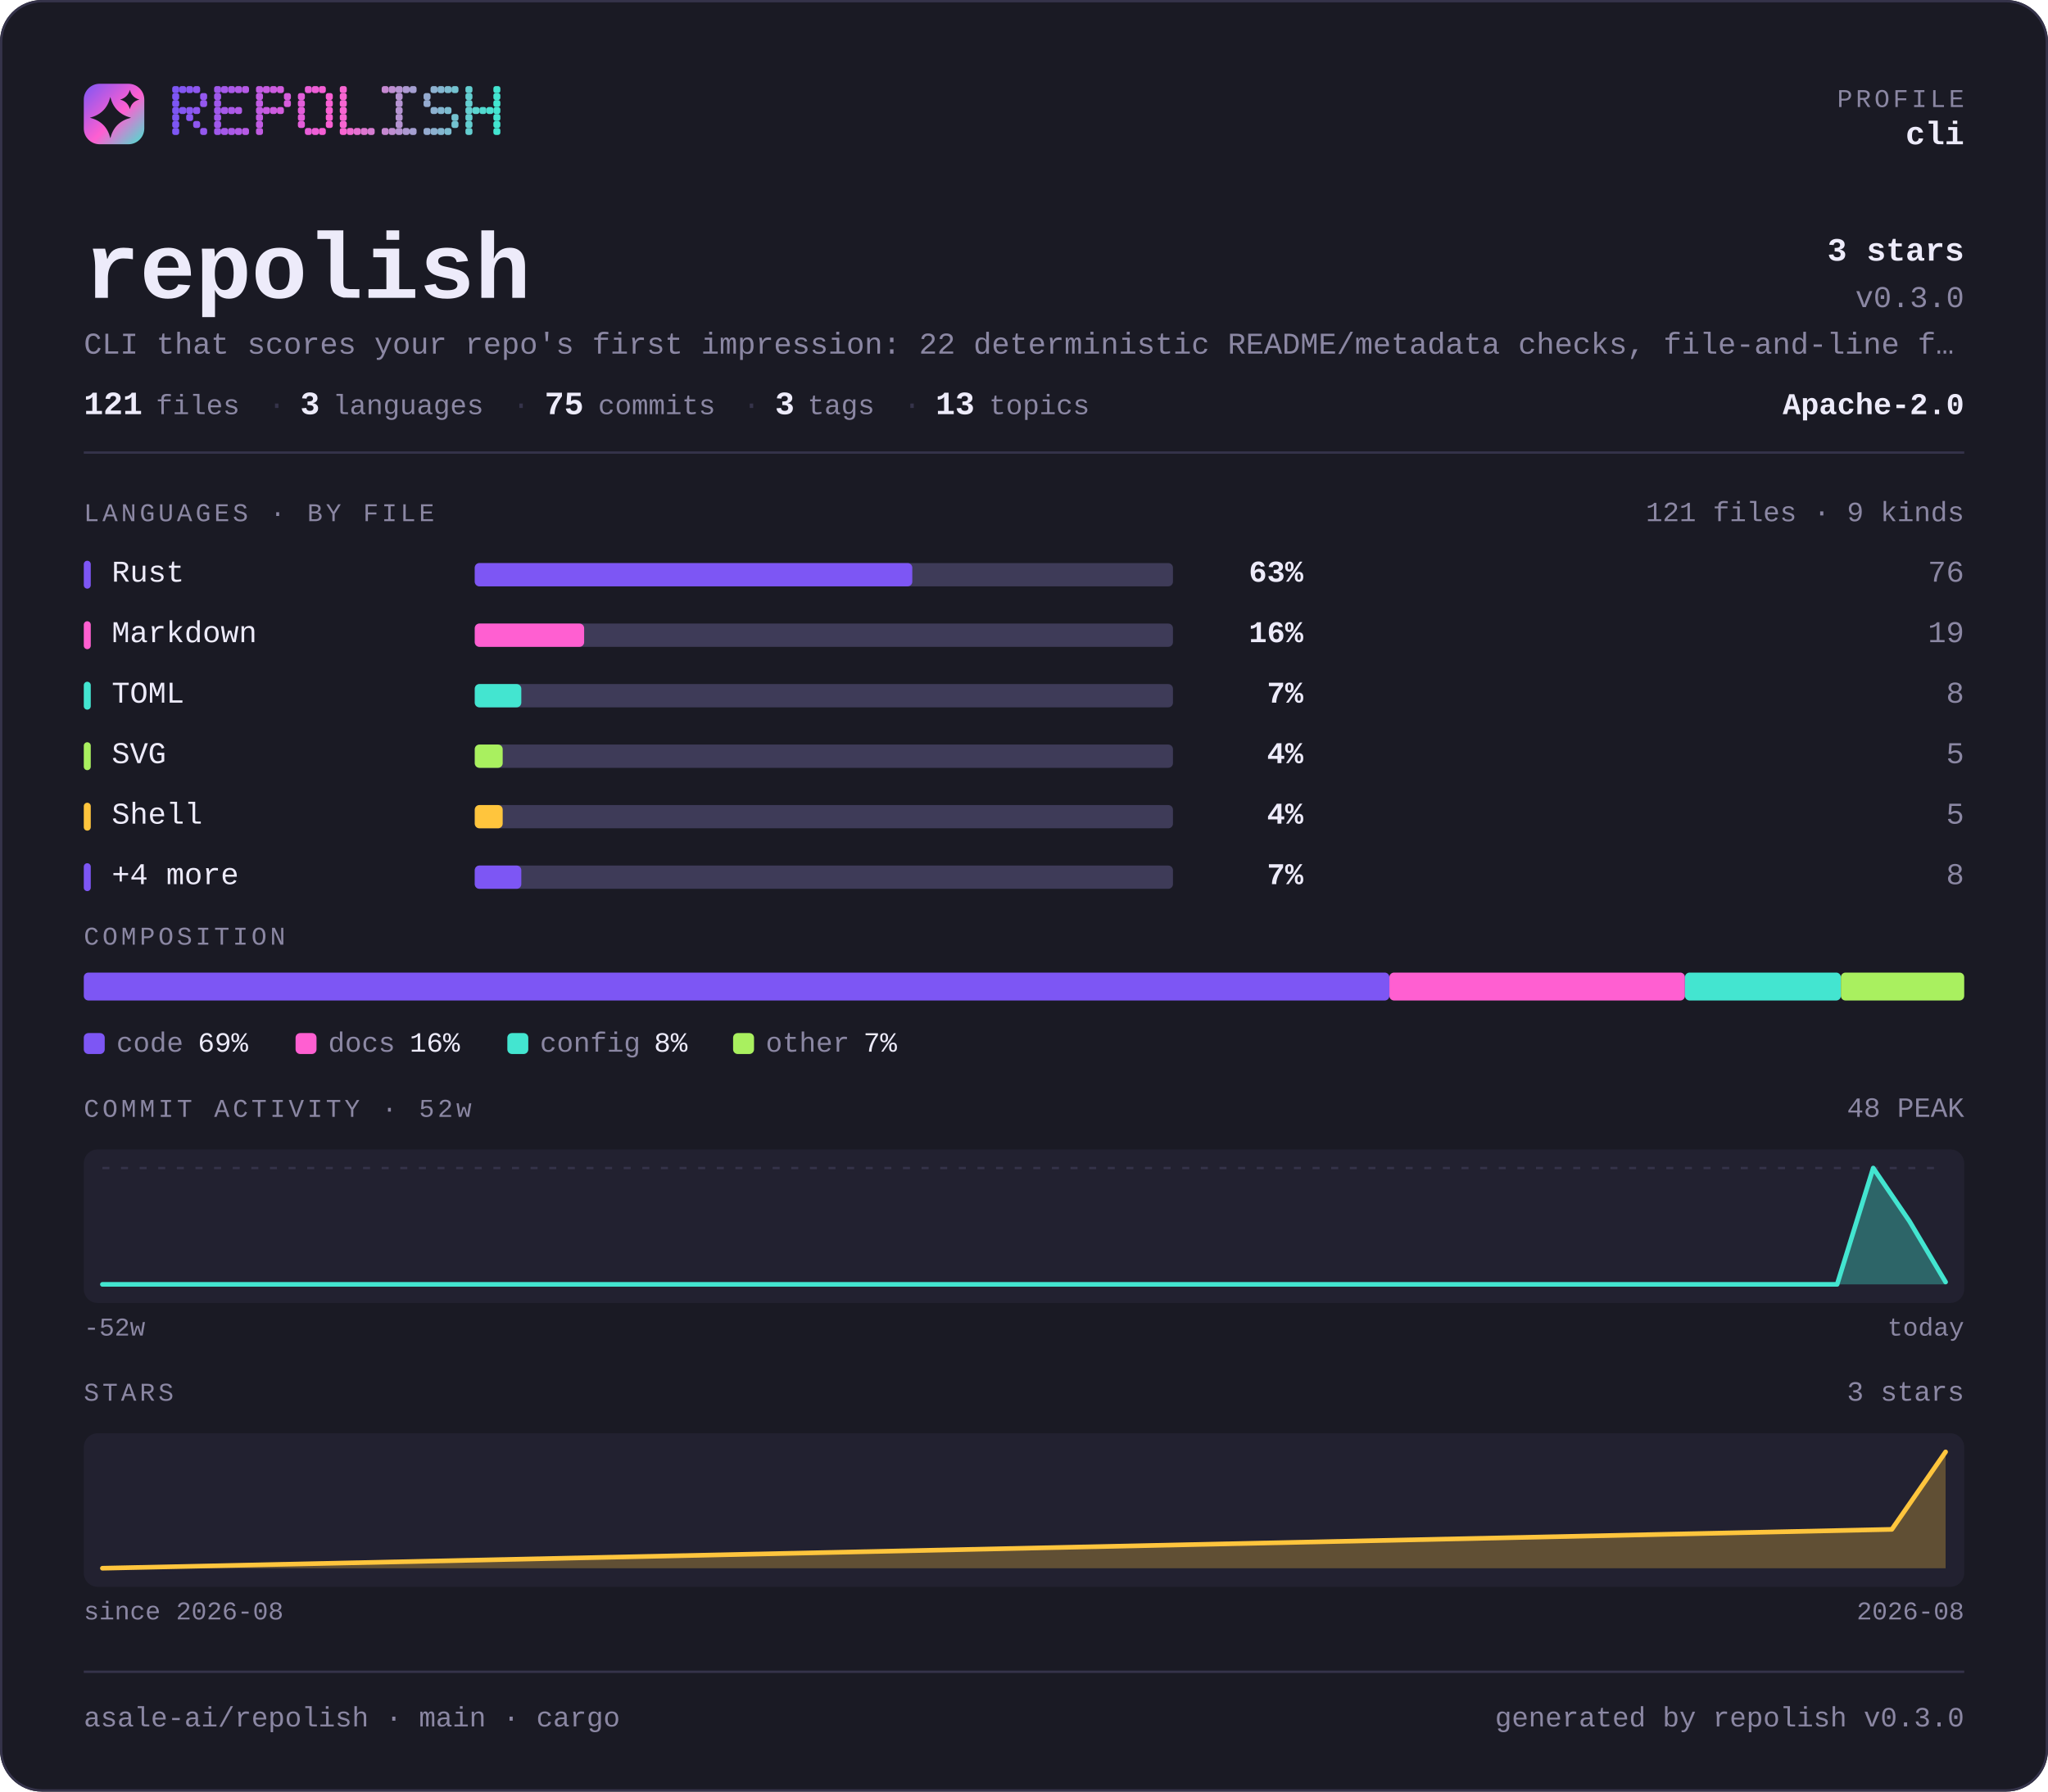
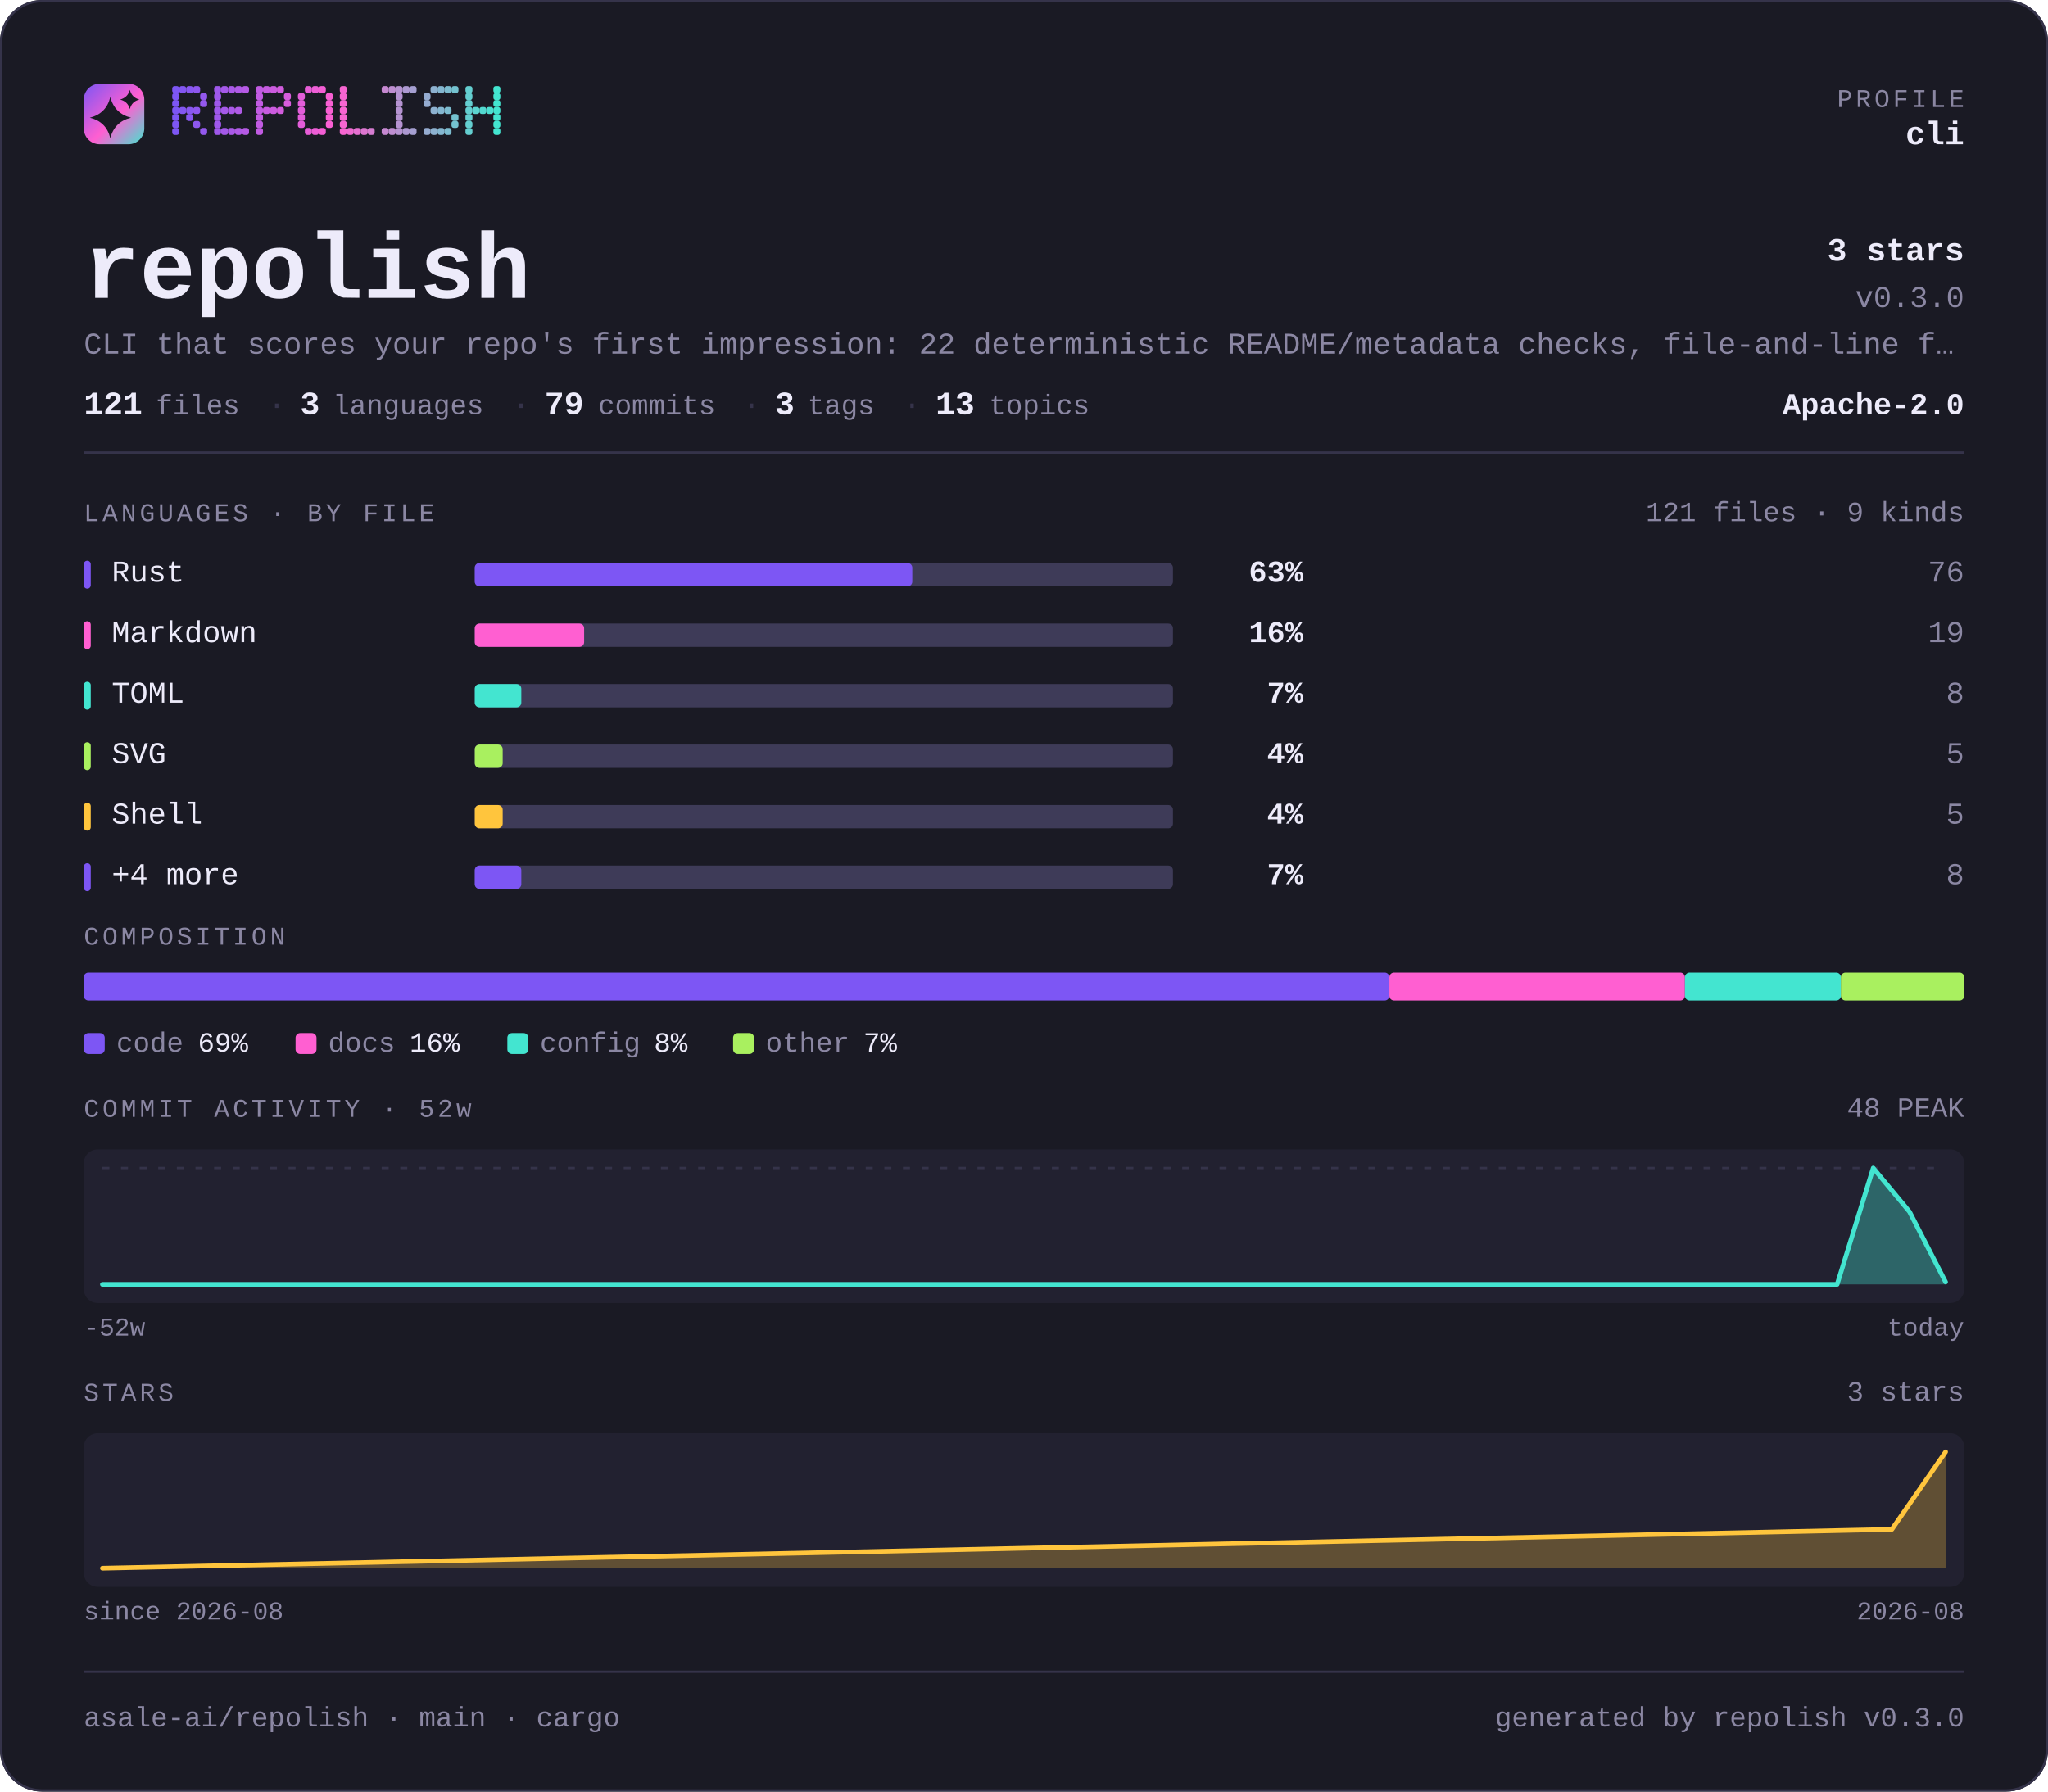
<svg xmlns="http://www.w3.org/2000/svg" width="880" height="770" viewBox="0 0 880 770" lang="en" role="img" aria-label="asale-ai/repolish — repository overview">
  <defs>
    <linearGradient id="brand" x1="0" y1="0" x2="1" y2="1">
      <stop offset="0" stop-color="#7d56f4" />
      <stop offset="0.55" stop-color="#ff5fd1" />
      <stop offset="1" stop-color="#43e5d0" />
    </linearGradient>
  </defs>
  <style>
    .t { font-family: ui-monospace, SFMono-Regular, "SF Mono", Menlo, Consolas, "Liberation Mono", "Noto Sans Mono CJK SC", "Noto Sans Mono CJK JP", "Microsoft YaHei", "Hiragino Sans", "Yu Gothic", monospace; }
  </style>
  <rect x="0" y="0" width="880" height="770" rx="18.0" fill="#1a1a24" />
  <rect x="0.5" y="0.5" width="879" height="769" rx="17.5" fill="none" stroke="#35334a" />
  <rect x="36" y="36" width="26" height="26" rx="6.8" fill="url(#brand)" />
  <path d="M47.4 41.7Q49.2 48.8 56.3 50.6Q49.2 52.3 47.4 59.4Q45.7 52.3 38.6 50.6Q45.7 48.8 47.4 41.7Z" fill="#1a1a24" />
  <path d="M55.8 38.6Q56.6 41.9 59.9 42.8Q56.6 43.6 55.8 46.9Q54.9 43.6 51.6 42.8Q54.9 41.9 55.8 38.6Z" fill="#1a1a24" />
  <g fill="#7d56f4">
    <rect x="74" y="37" width="3" height="3" rx="1" />
    <rect x="74" y="40" width="3" height="3" rx="1" />
    <rect x="74" y="43" width="3" height="3" rx="1" />
    <rect x="74" y="46" width="3" height="3" rx="1" />
    <rect x="74" y="49" width="3" height="3" rx="1" />
    <rect x="74" y="52" width="3" height="3" rx="1" />
    <rect x="74" y="55" width="3" height="3" rx="1" />
  </g>
  <g fill="#8356f2">
    <rect x="77" y="37" width="3" height="3" rx="1" />
    <rect x="77" y="46" width="3" height="3" rx="1" />
  </g>
  <g fill="#8857f1">
    <rect x="80" y="37" width="3" height="3" rx="1" />
    <rect x="80" y="46" width="3" height="3" rx="1" />
    <rect x="80" y="49" width="3" height="3" rx="1" />
  </g>
  <g fill="#8e57ef">
    <rect x="83" y="37" width="3" height="3" rx="1" />
    <rect x="83" y="46" width="3" height="3" rx="1" />
    <rect x="83" y="52" width="3" height="3" rx="1" />
  </g>
  <g fill="#9458ee">
    <rect x="86" y="40" width="3" height="3" rx="1" />
    <rect x="86" y="43" width="3" height="3" rx="1" />
    <rect x="86" y="55" width="3" height="3" rx="1" />
  </g>
  <g fill="#9f58eb">
    <rect x="92" y="37" width="3" height="3" rx="1" />
    <rect x="92" y="40" width="3" height="3" rx="1" />
    <rect x="92" y="43" width="3" height="3" rx="1" />
    <rect x="92" y="46" width="3" height="3" rx="1" />
    <rect x="92" y="49" width="3" height="3" rx="1" />
    <rect x="92" y="52" width="3" height="3" rx="1" />
    <rect x="92" y="55" width="3" height="3" rx="1" />
  </g>
  <g fill="#a559e9">
    <rect x="95" y="37" width="3" height="3" rx="1" />
    <rect x="95" y="46" width="3" height="3" rx="1" />
    <rect x="95" y="55" width="3" height="3" rx="1" />
  </g>
  <g fill="#aa59e8">
    <rect x="98" y="37" width="3" height="3" rx="1" />
    <rect x="98" y="46" width="3" height="3" rx="1" />
    <rect x="98" y="55" width="3" height="3" rx="1" />
  </g>
  <g fill="#b05ae6">
    <rect x="101" y="37" width="3" height="3" rx="1" />
    <rect x="101" y="46" width="3" height="3" rx="1" />
    <rect x="101" y="55" width="3" height="3" rx="1" />
  </g>
  <g fill="#b65ae5">
    <rect x="104" y="37" width="3" height="3" rx="1" />
    <rect x="104" y="55" width="3" height="3" rx="1" />
  </g>
  <g fill="#c15be2">
    <rect x="110" y="37" width="3" height="3" rx="1" />
    <rect x="110" y="40" width="3" height="3" rx="1" />
    <rect x="110" y="43" width="3" height="3" rx="1" />
    <rect x="110" y="46" width="3" height="3" rx="1" />
    <rect x="110" y="49" width="3" height="3" rx="1" />
    <rect x="110" y="52" width="3" height="3" rx="1" />
    <rect x="110" y="55" width="3" height="3" rx="1" />
  </g>
  <g fill="#c65be0">
    <rect x="113" y="37" width="3" height="3" rx="1" />
    <rect x="113" y="46" width="3" height="3" rx="1" />
  </g>
  <g fill="#cc5bdf">
    <rect x="116" y="37" width="3" height="3" rx="1" />
    <rect x="116" y="46" width="3" height="3" rx="1" />
  </g>
  <g fill="#d25cdd">
    <rect x="119" y="37" width="3" height="3" rx="1" />
    <rect x="119" y="46" width="3" height="3" rx="1" />
  </g>
  <g fill="#d75cdc">
    <rect x="122" y="40" width="3" height="3" rx="1" />
    <rect x="122" y="43" width="3" height="3" rx="1" />
  </g>
  <g fill="#e35dd9">
    <rect x="128" y="40" width="3" height="3" rx="1" />
    <rect x="128" y="43" width="3" height="3" rx="1" />
    <rect x="128" y="46" width="3" height="3" rx="1" />
    <rect x="128" y="49" width="3" height="3" rx="1" />
    <rect x="128" y="52" width="3" height="3" rx="1" />
  </g>
  <g fill="#e85dd7">
    <rect x="131" y="37" width="3" height="3" rx="1" />
    <rect x="131" y="55" width="3" height="3" rx="1" />
  </g>
  <g fill="#ee5ed6">
    <rect x="134" y="37" width="3" height="3" rx="1" />
    <rect x="134" y="55" width="3" height="3" rx="1" />
  </g>
  <g fill="#f45ed4">
    <rect x="137" y="37" width="3" height="3" rx="1" />
    <rect x="137" y="55" width="3" height="3" rx="1" />
  </g>
  <g fill="#f95fd3">
    <rect x="140" y="40" width="3" height="3" rx="1" />
    <rect x="140" y="43" width="3" height="3" rx="1" />
    <rect x="140" y="46" width="3" height="3" rx="1" />
    <rect x="140" y="49" width="3" height="3" rx="1" />
    <rect x="140" y="52" width="3" height="3" rx="1" />
  </g>
  <g fill="#f765d1">
    <rect x="146" y="37" width="3" height="3" rx="1" />
    <rect x="146" y="40" width="3" height="3" rx="1" />
    <rect x="146" y="43" width="3" height="3" rx="1" />
    <rect x="146" y="46" width="3" height="3" rx="1" />
    <rect x="146" y="49" width="3" height="3" rx="1" />
    <rect x="146" y="52" width="3" height="3" rx="1" />
    <rect x="146" y="55" width="3" height="3" rx="1" />
  </g>
  <g fill="#ef6bd1">
    <rect x="149" y="55" width="3" height="3" rx="1" />
  </g>
  <g fill="#e670d1">
    <rect x="152" y="55" width="3" height="3" rx="1" />
  </g>
  <g fill="#de76d1">
    <rect x="155" y="55" width="3" height="3" rx="1" />
  </g>
  <g fill="#d67cd1">
    <rect x="158" y="55" width="3" height="3" rx="1" />
  </g>
  <g fill="#c688d1">
    <rect x="164" y="37" width="3" height="3" rx="1" />
    <rect x="164" y="55" width="3" height="3" rx="1" />
  </g>
  <g fill="#be8ed1">
    <rect x="167" y="37" width="3" height="3" rx="1" />
    <rect x="167" y="55" width="3" height="3" rx="1" />
  </g>
  <g fill="#b593d1">
    <rect x="170" y="37" width="3" height="3" rx="1" />
    <rect x="170" y="40" width="3" height="3" rx="1" />
    <rect x="170" y="43" width="3" height="3" rx="1" />
    <rect x="170" y="46" width="3" height="3" rx="1" />
    <rect x="170" y="49" width="3" height="3" rx="1" />
    <rect x="170" y="52" width="3" height="3" rx="1" />
    <rect x="170" y="55" width="3" height="3" rx="1" />
  </g>
  <g fill="#ad99d1">
    <rect x="173" y="37" width="3" height="3" rx="1" />
    <rect x="173" y="55" width="3" height="3" rx="1" />
  </g>
  <g fill="#a59fd1">
    <rect x="176" y="37" width="3" height="3" rx="1" />
    <rect x="176" y="55" width="3" height="3" rx="1" />
  </g>
  <g fill="#95abd0">
    <rect x="182" y="40" width="3" height="3" rx="1" />
    <rect x="182" y="43" width="3" height="3" rx="1" />
    <rect x="182" y="55" width="3" height="3" rx="1" />
  </g>
  <g fill="#8db1d0">
    <rect x="185" y="37" width="3" height="3" rx="1" />
    <rect x="185" y="46" width="3" height="3" rx="1" />
    <rect x="185" y="55" width="3" height="3" rx="1" />
  </g>
  <g fill="#84b6d0">
    <rect x="188" y="37" width="3" height="3" rx="1" />
    <rect x="188" y="46" width="3" height="3" rx="1" />
    <rect x="188" y="55" width="3" height="3" rx="1" />
  </g>
  <g fill="#7cbcd0">
    <rect x="191" y="37" width="3" height="3" rx="1" />
    <rect x="191" y="46" width="3" height="3" rx="1" />
    <rect x="191" y="55" width="3" height="3" rx="1" />
  </g>
  <g fill="#74c2d0">
    <rect x="194" y="37" width="3" height="3" rx="1" />
    <rect x="194" y="49" width="3" height="3" rx="1" />
    <rect x="194" y="52" width="3" height="3" rx="1" />
  </g>
  <g fill="#64ced0">
    <rect x="200" y="37" width="3" height="3" rx="1" />
    <rect x="200" y="40" width="3" height="3" rx="1" />
    <rect x="200" y="43" width="3" height="3" rx="1" />
    <rect x="200" y="46" width="3" height="3" rx="1" />
    <rect x="200" y="49" width="3" height="3" rx="1" />
    <rect x="200" y="52" width="3" height="3" rx="1" />
    <rect x="200" y="55" width="3" height="3" rx="1" />
  </g>
  <g fill="#5cd4d0">
    <rect x="203" y="46" width="3" height="3" rx="1" />
  </g>
  <g fill="#53d9d0">
    <rect x="206" y="46" width="3" height="3" rx="1" />
  </g>
  <g fill="#4bdfd0">
    <rect x="209" y="46" width="3" height="3" rx="1" />
  </g>
  <g fill="#43e5d0">
    <rect x="212" y="37" width="3" height="3" rx="1" />
    <rect x="212" y="40" width="3" height="3" rx="1" />
    <rect x="212" y="43" width="3" height="3" rx="1" />
    <rect x="212" y="46" width="3" height="3" rx="1" />
    <rect x="212" y="49" width="3" height="3" rx="1" />
    <rect x="212" y="52" width="3" height="3" rx="1" />
    <rect x="212" y="55" width="3" height="3" rx="1" />
  </g>
  <text class="t" x="844" y="46" font-size="11" fill="#8b87a3" text-anchor="end" letter-spacing="1.4">PROFILE</text>
  <text class="t" x="844" y="62" font-size="14" fill="#edebfa" text-anchor="end" font-weight="700">cli</text>
  <text class="t" x="36" y="128" font-size="40" fill="#edebfa" text-anchor="start" font-weight="700">repolish</text>
  <text class="t" x="844" y="112" font-size="14" fill="#edebfa" text-anchor="end" font-weight="700">3 stars</text>
  <text class="t" x="844" y="132" font-size="13" fill="#8b87a3" text-anchor="end">v0.3.0</text>
  <text class="t" x="36" y="152" font-size="13" fill="#8b87a3" text-anchor="start">CLI that scores your repo's first impression: 22 deterministic README/metadata checks, file-and-line f…</text>
  <text class="t" x="36" y="178" font-size="14" fill="#edebfa" text-anchor="start" font-weight="700">121</text>
  <text class="t" x="67" y="178" font-size="12" fill="#8b87a3" text-anchor="start">files</text>
  <text class="t" x="115" y="178" font-size="13" fill="#35334a" text-anchor="start">·</text>
  <text class="t" x="129" y="178" font-size="14" fill="#edebfa" text-anchor="start" font-weight="700">3</text>
  <text class="t" x="143" y="178" font-size="12" fill="#8b87a3" text-anchor="start">languages</text>
  <text class="t" x="220" y="178" font-size="13" fill="#35334a" text-anchor="start">·</text>
-   <text class="t" x="234" y="178" font-size="14" fill="#edebfa" text-anchor="start" font-weight="700">75</text>
+   <text class="t" x="234" y="178" font-size="14" fill="#edebfa" text-anchor="start" font-weight="700">79</text>
  <text class="t" x="257" y="178" font-size="12" fill="#8b87a3" text-anchor="start">commits</text>
  <text class="t" x="319" y="178" font-size="13" fill="#35334a" text-anchor="start">·</text>
  <text class="t" x="333" y="178" font-size="14" fill="#edebfa" text-anchor="start" font-weight="700">3</text>
  <text class="t" x="347" y="178" font-size="12" fill="#8b87a3" text-anchor="start">tags</text>
  <text class="t" x="388" y="178" font-size="13" fill="#35334a" text-anchor="start">·</text>
  <text class="t" x="402" y="178" font-size="14" fill="#edebfa" text-anchor="start" font-weight="700">13</text>
  <text class="t" x="425" y="178" font-size="12" fill="#8b87a3" text-anchor="start">topics</text>
  <text class="t" x="844" y="178" font-size="13" fill="#edebfa" text-anchor="end" font-weight="700">Apache-2.0</text>
  <rect x="36" y="194" width="808" height="1" fill="#35334a" />
  <text class="t" x="36" y="224" font-size="11" fill="#8b87a3" text-anchor="start" letter-spacing="1.4">LANGUAGES · BY FILE</text>
  <text class="t" x="844" y="224" font-size="12" fill="#8b87a3" text-anchor="end">121 files · 9 kinds</text>
  <rect x="36" y="241" width="3" height="12" rx="1.5" fill="#7d56f4" />
  <text class="t" x="48" y="250" font-size="13" fill="#edebfa" text-anchor="start">Rust</text>
  <rect x="204" y="242" width="300" height="10" rx="2.0" fill="#3e3b58" />
  <rect x="204" y="242" width="188" height="10" rx="2.0" fill="#7d56f4" />
  <text class="t" x="560" y="250" font-size="13" fill="#edebfa" text-anchor="end" font-weight="700">63%</text>
  <text class="t" x="844" y="250" font-size="13" fill="#8b87a3" text-anchor="end">76</text>
  <rect x="36" y="267" width="3" height="12" rx="1.5" fill="#ff5fd1" />
  <text class="t" x="48" y="276" font-size="13" fill="#edebfa" text-anchor="start">Markdown</text>
  <rect x="204" y="268" width="300" height="10" rx="2.0" fill="#3e3b58" />
  <rect x="204" y="268" width="47" height="10" rx="2.0" fill="#ff5fd1" />
  <text class="t" x="560" y="276" font-size="13" fill="#edebfa" text-anchor="end" font-weight="700">16%</text>
  <text class="t" x="844" y="276" font-size="13" fill="#8b87a3" text-anchor="end">19</text>
  <rect x="36" y="293" width="3" height="12" rx="1.5" fill="#43e5d0" />
  <text class="t" x="48" y="302" font-size="13" fill="#edebfa" text-anchor="start">TOML</text>
  <rect x="204" y="294" width="300" height="10" rx="2.0" fill="#3e3b58" />
  <rect x="204" y="294" width="20" height="10" rx="2.0" fill="#43e5d0" />
  <text class="t" x="560" y="302" font-size="13" fill="#edebfa" text-anchor="end" font-weight="700">7%</text>
  <text class="t" x="844" y="302" font-size="13" fill="#8b87a3" text-anchor="end">8</text>
  <rect x="36" y="319" width="3" height="12" rx="1.5" fill="#a9f05f" />
  <text class="t" x="48" y="328" font-size="13" fill="#edebfa" text-anchor="start">SVG</text>
  <rect x="204" y="320" width="300" height="10" rx="2.0" fill="#3e3b58" />
  <rect x="204" y="320" width="12" height="10" rx="2.0" fill="#a9f05f" />
  <text class="t" x="560" y="328" font-size="13" fill="#edebfa" text-anchor="end" font-weight="700">4%</text>
  <text class="t" x="844" y="328" font-size="13" fill="#8b87a3" text-anchor="end">5</text>
  <rect x="36" y="345" width="3" height="12" rx="1.5" fill="#ffc53d" />
  <text class="t" x="48" y="354" font-size="13" fill="#edebfa" text-anchor="start">Shell</text>
  <rect x="204" y="346" width="300" height="10" rx="2.0" fill="#3e3b58" />
  <rect x="204" y="346" width="12" height="10" rx="2.0" fill="#ffc53d" />
  <text class="t" x="560" y="354" font-size="13" fill="#edebfa" text-anchor="end" font-weight="700">4%</text>
  <text class="t" x="844" y="354" font-size="13" fill="#8b87a3" text-anchor="end">5</text>
  <rect x="36" y="371" width="3" height="12" rx="1.5" fill="#7d56f4" />
  <text class="t" x="48" y="380" font-size="13" fill="#edebfa" text-anchor="start">+4 more</text>
  <rect x="204" y="372" width="300" height="10" rx="2.0" fill="#3e3b58" />
  <rect x="204" y="372" width="20" height="10" rx="2.0" fill="#7d56f4" />
  <text class="t" x="560" y="380" font-size="13" fill="#edebfa" text-anchor="end" font-weight="700">7%</text>
  <text class="t" x="844" y="380" font-size="13" fill="#8b87a3" text-anchor="end">8</text>
  <text class="t" x="36" y="406" font-size="11" fill="#8b87a3" text-anchor="start" letter-spacing="1.4">COMPOSITION</text>
  <rect x="36" y="418" width="561" height="12" rx="2.0" fill="#7d56f4" />
  <rect x="597" y="418" width="127" height="12" rx="2.0" fill="#ff5fd1" />
  <rect x="724" y="418" width="67" height="12" rx="2.0" fill="#43e5d0" />
  <rect x="791" y="418" width="53" height="12" rx="2.0" fill="#a9f05f" />
  <rect x="36" y="444" width="9" height="9" rx="2.0" fill="#7d56f4" />
  <text class="t" x="50" y="452" font-size="12" fill="#8b87a3" text-anchor="start">code</text>
  <text class="t" x="85" y="452" font-size="12" fill="#edebfa" text-anchor="start">69%</text>
  <rect x="127" y="444" width="9" height="9" rx="2.0" fill="#ff5fd1" />
  <text class="t" x="141" y="452" font-size="12" fill="#8b87a3" text-anchor="start">docs</text>
  <text class="t" x="176" y="452" font-size="12" fill="#edebfa" text-anchor="start">16%</text>
  <rect x="218" y="444" width="9" height="9" rx="2.0" fill="#43e5d0" />
  <text class="t" x="232" y="452" font-size="12" fill="#8b87a3" text-anchor="start">config</text>
  <text class="t" x="281" y="452" font-size="12" fill="#edebfa" text-anchor="start">8%</text>
  <rect x="315" y="444" width="9" height="9" rx="2.0" fill="#a9f05f" />
  <text class="t" x="329" y="452" font-size="12" fill="#8b87a3" text-anchor="start">other</text>
  <text class="t" x="371" y="452" font-size="12" fill="#edebfa" text-anchor="start">7%</text>
  <text class="t" x="36" y="480" font-size="11" fill="#8b87a3" text-anchor="start" letter-spacing="1.4">COMMIT ACTIVITY · 52w</text>
  <text class="t" x="844" y="480" font-size="12" fill="#8b87a3" text-anchor="end">48 PEAK</text>
  <rect x="36" y="494" width="808" height="66" rx="6.0" fill="#222130" />
  <line x1="44" y1="502" x2="836" y2="502" stroke="#35334a" stroke-width="1" stroke-dasharray="3 5" />
-   <path d="M44.0 552.0 L59.5 552.0 L75.1 552.0 L90.6 552.0 L106.1 552.0 L121.6 552.0 L137.2 552.0 L152.7 552.0 L168.2 552.0 L183.8 552.0 L199.3 552.0 L214.8 552.0 L230.4 552.0 L245.9 552.0 L261.4 552.0 L276.9 552.0 L292.5 552.0 L308.0 552.0 L323.5 552.0 L339.1 552.0 L354.6 552.0 L370.1 552.0 L385.6 552.0 L401.2 552.0 L416.7 552.0 L432.2 552.0 L447.8 552.0 L463.3 552.0 L478.8 552.0 L494.4 552.0 L509.9 552.0 L525.4 552.0 L540.9 552.0 L556.5 552.0 L572.0 552.0 L587.5 552.0 L603.1 552.0 L618.6 552.0 L634.1 552.0 L649.6 552.0 L665.2 552.0 L680.7 552.0 L696.2 552.0 L711.8 552.0 L727.3 552.0 L742.8 552.0 L758.4 552.0 L773.9 552.0 L789.4 552.0 L804.9 502.0 L820.5 524.9 L836.0 551.0 L836.0 552 L44 552 Z" fill="#43e5d0" fill-opacity="0.35" />
-   <path d="M44.0 552.0 L59.5 552.0 L75.1 552.0 L90.6 552.0 L106.1 552.0 L121.6 552.0 L137.2 552.0 L152.7 552.0 L168.2 552.0 L183.8 552.0 L199.3 552.0 L214.8 552.0 L230.4 552.0 L245.9 552.0 L261.4 552.0 L276.9 552.0 L292.5 552.0 L308.0 552.0 L323.5 552.0 L339.1 552.0 L354.6 552.0 L370.1 552.0 L385.6 552.0 L401.2 552.0 L416.7 552.0 L432.2 552.0 L447.8 552.0 L463.3 552.0 L478.8 552.0 L494.4 552.0 L509.9 552.0 L525.4 552.0 L540.9 552.0 L556.5 552.0 L572.0 552.0 L587.5 552.0 L603.1 552.0 L618.6 552.0 L634.1 552.0 L649.6 552.0 L665.2 552.0 L680.7 552.0 L696.2 552.0 L711.8 552.0 L727.3 552.0 L742.8 552.0 L758.4 552.0 L773.9 552.0 L789.4 552.0 L804.9 502.0 L820.5 524.9 L836.0 551.0" fill="none" stroke="#43e5d0" stroke-width="2" stroke-linejoin="round" stroke-linecap="round" />
+   <path d="M44.0 552.0 L59.5 552.0 L75.1 552.0 L90.6 552.0 L106.1 552.0 L121.6 552.0 L137.2 552.0 L152.7 552.0 L168.2 552.0 L183.8 552.0 L199.3 552.0 L214.8 552.0 L230.4 552.0 L245.9 552.0 L261.4 552.0 L276.9 552.0 L292.5 552.0 L308.0 552.0 L323.5 552.0 L339.1 552.0 L354.6 552.0 L370.1 552.0 L385.6 552.0 L401.2 552.0 L416.7 552.0 L432.2 552.0 L447.8 552.0 L463.3 552.0 L478.8 552.0 L494.4 552.0 L509.9 552.0 L525.4 552.0 L540.9 552.0 L556.5 552.0 L572.0 552.0 L587.5 552.0 L603.1 552.0 L618.6 552.0 L634.1 552.0 L649.6 552.0 L665.2 552.0 L680.7 552.0 L696.2 552.0 L711.8 552.0 L727.3 552.0 L742.8 552.0 L758.4 552.0 L773.9 552.0 L789.4 552.0 L804.9 502.0 L820.5 520.8 L836.0 551.0 L836.0 552 L44 552 Z" fill="#43e5d0" fill-opacity="0.35" />
+   <path d="M44.0 552.0 L59.5 552.0 L75.1 552.0 L90.6 552.0 L106.1 552.0 L121.6 552.0 L137.2 552.0 L152.7 552.0 L168.2 552.0 L183.8 552.0 L199.3 552.0 L214.8 552.0 L230.4 552.0 L245.9 552.0 L261.4 552.0 L276.9 552.0 L292.5 552.0 L308.0 552.0 L323.5 552.0 L339.1 552.0 L354.6 552.0 L370.1 552.0 L385.6 552.0 L401.2 552.0 L416.7 552.0 L432.2 552.0 L447.8 552.0 L463.3 552.0 L478.8 552.0 L494.4 552.0 L509.9 552.0 L525.4 552.0 L540.9 552.0 L556.5 552.0 L572.0 552.0 L587.5 552.0 L603.1 552.0 L618.6 552.0 L634.1 552.0 L649.6 552.0 L665.2 552.0 L680.7 552.0 L696.2 552.0 L711.8 552.0 L727.3 552.0 L742.8 552.0 L758.4 552.0 L773.9 552.0 L789.4 552.0 L804.9 502.0 L820.5 520.8 L836.0 551.0" fill="none" stroke="#43e5d0" stroke-width="2" stroke-linejoin="round" stroke-linecap="round" />
  <text class="t" x="36" y="574" font-size="11" fill="#8b87a3" text-anchor="start">-52w</text>
  <text class="t" x="844" y="574" font-size="11" fill="#8b87a3" text-anchor="end">today</text>
  <text class="t" x="36" y="602" font-size="11" fill="#8b87a3" text-anchor="start" letter-spacing="1.4">STARS</text>
  <text class="t" x="844" y="602" font-size="12" fill="#8b87a3" text-anchor="end">3 stars</text>
  <rect x="36" y="616" width="808" height="66" rx="6.0" fill="#222130" />
  <path d="M44.0 674.0 L812.9 657.3 L836.0 624.0 L836.0 674 L44.0 674 Z" fill="#ffc53d" fill-opacity="0.28" />
  <path d="M44.0 674.0 L812.9 657.3 L836.0 624.0" fill="none" stroke="#ffc53d" stroke-width="2" stroke-linejoin="round" stroke-linecap="round" />
  <text class="t" x="36" y="696" font-size="11" fill="#8b87a3" text-anchor="start">since 2026-08</text>
  <text class="t" x="844" y="696" font-size="11" fill="#8b87a3" text-anchor="end">2026-08</text>
  <rect x="36" y="718" width="808" height="1" fill="#35334a" />
  <text class="t" x="36" y="742" font-size="12" fill="#8b87a3" text-anchor="start">asale-ai/repolish · main · cargo</text>
  <text class="t" x="844" y="742" font-size="12" fill="#8b87a3" text-anchor="end">generated by repolish v0.3.0</text>
</svg>
